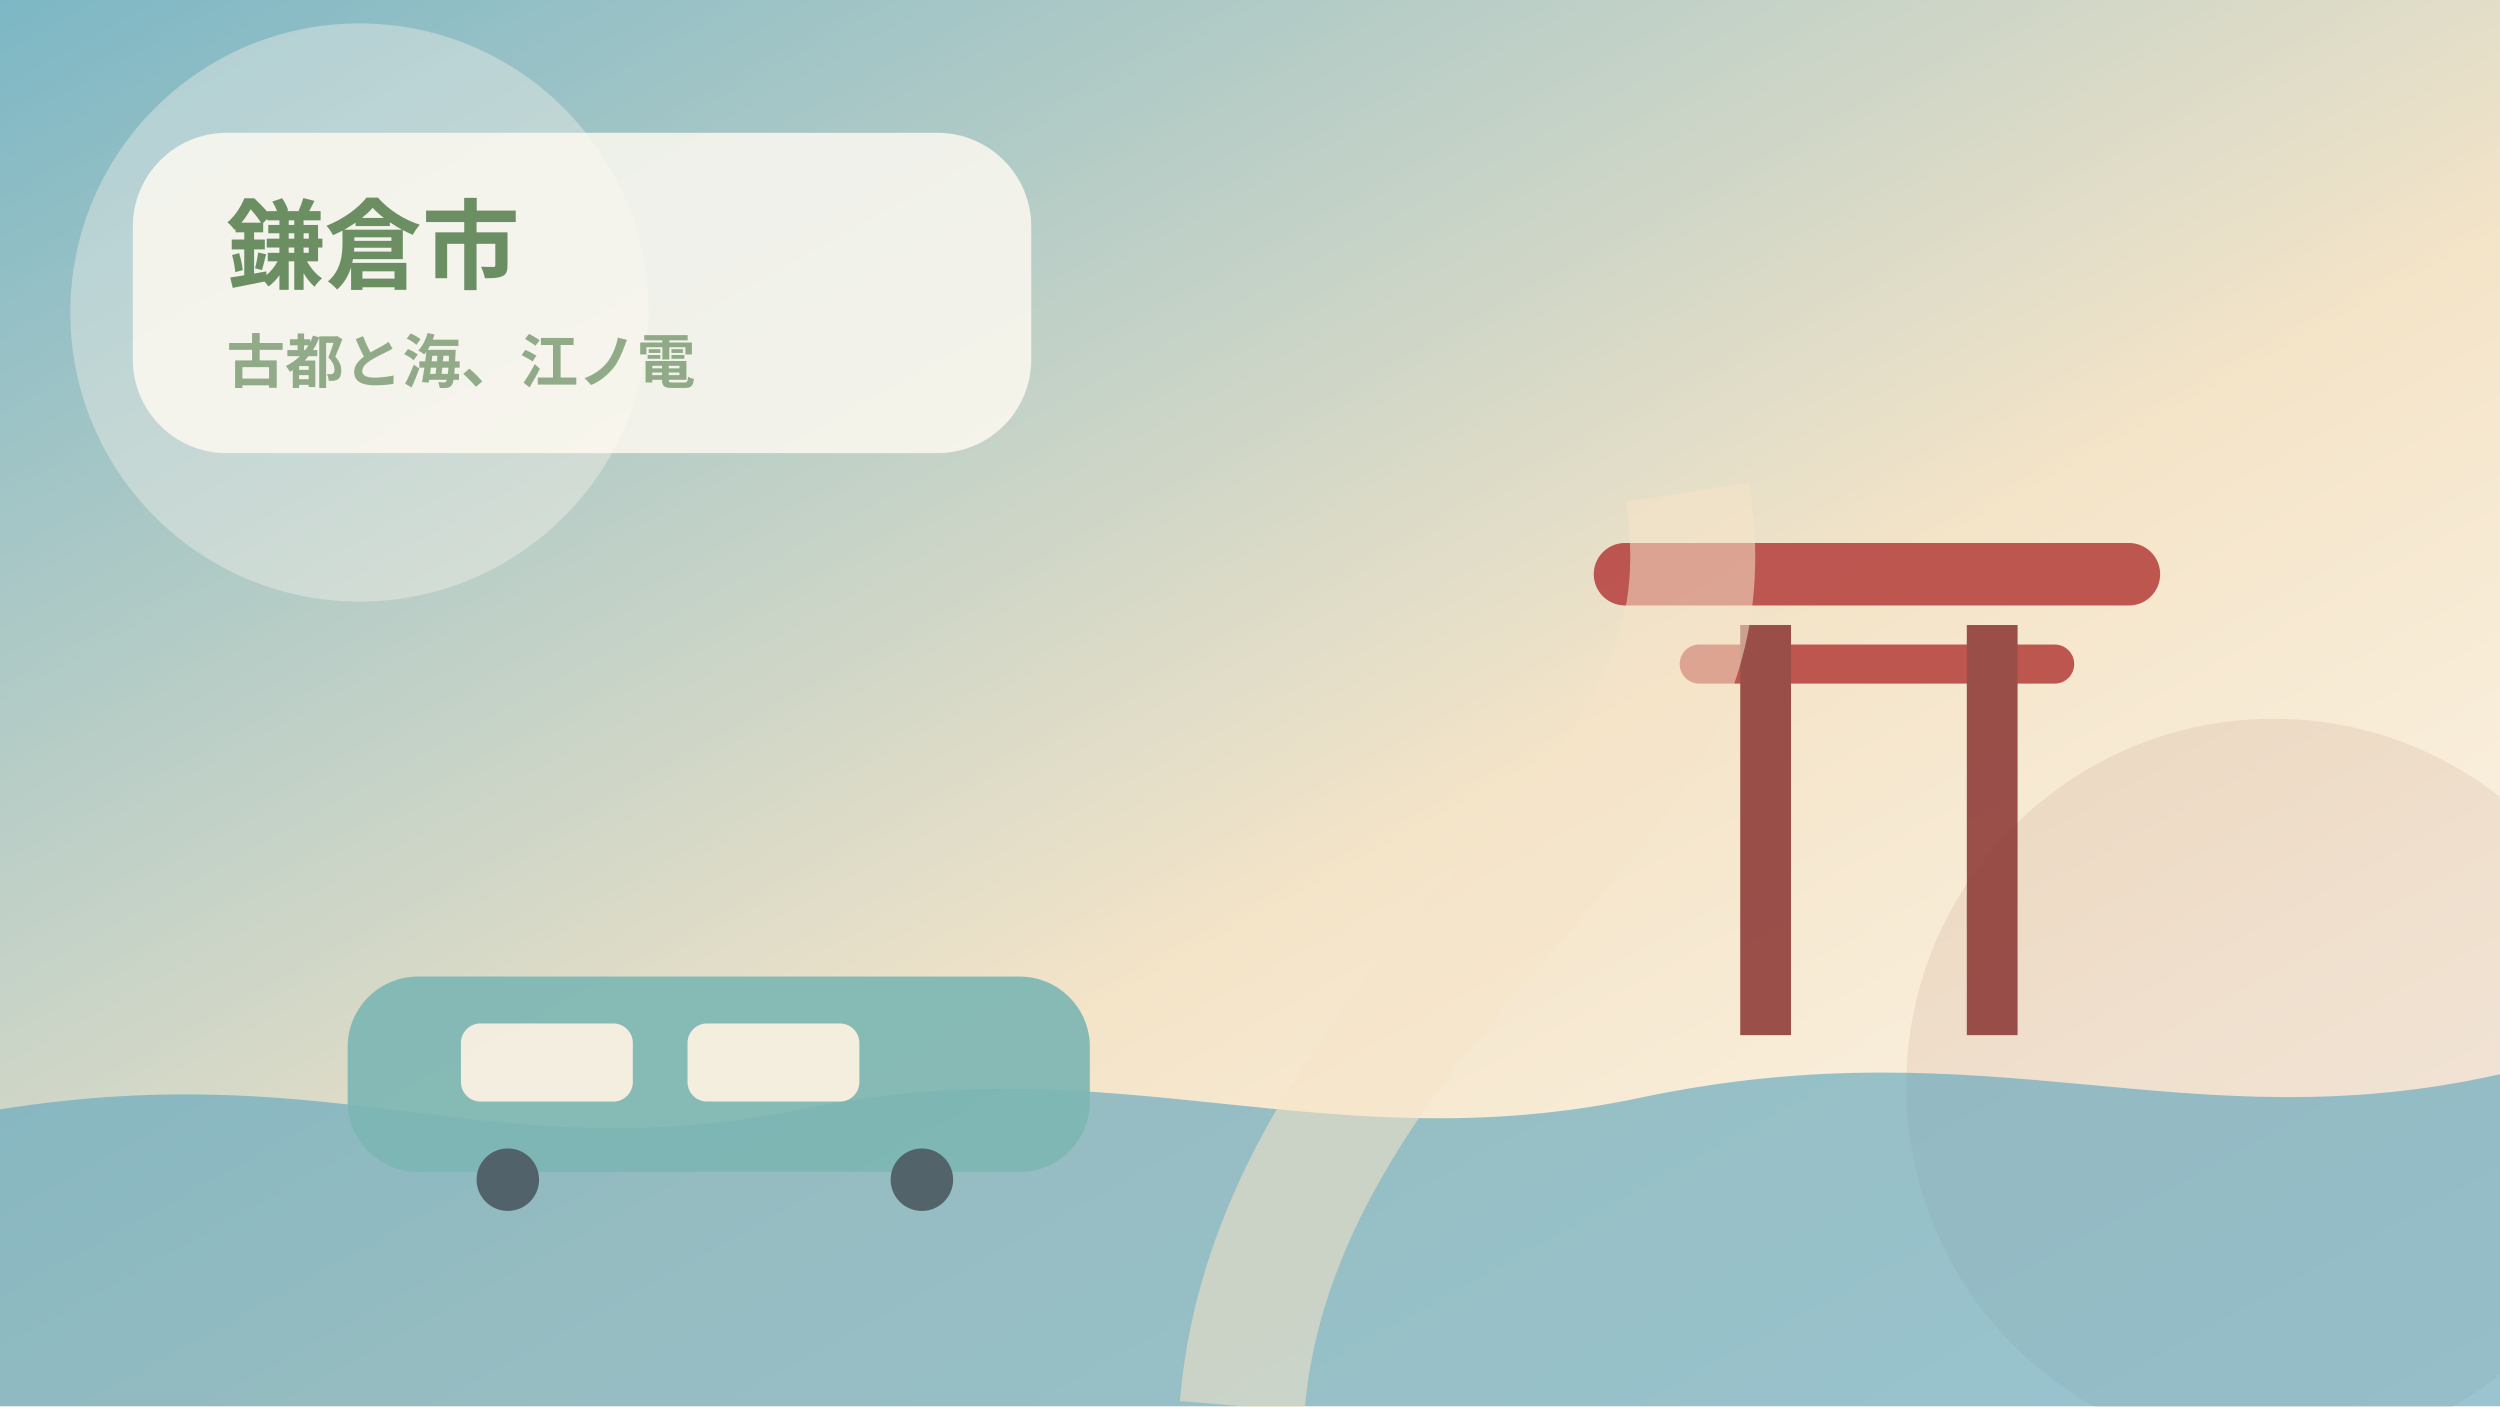
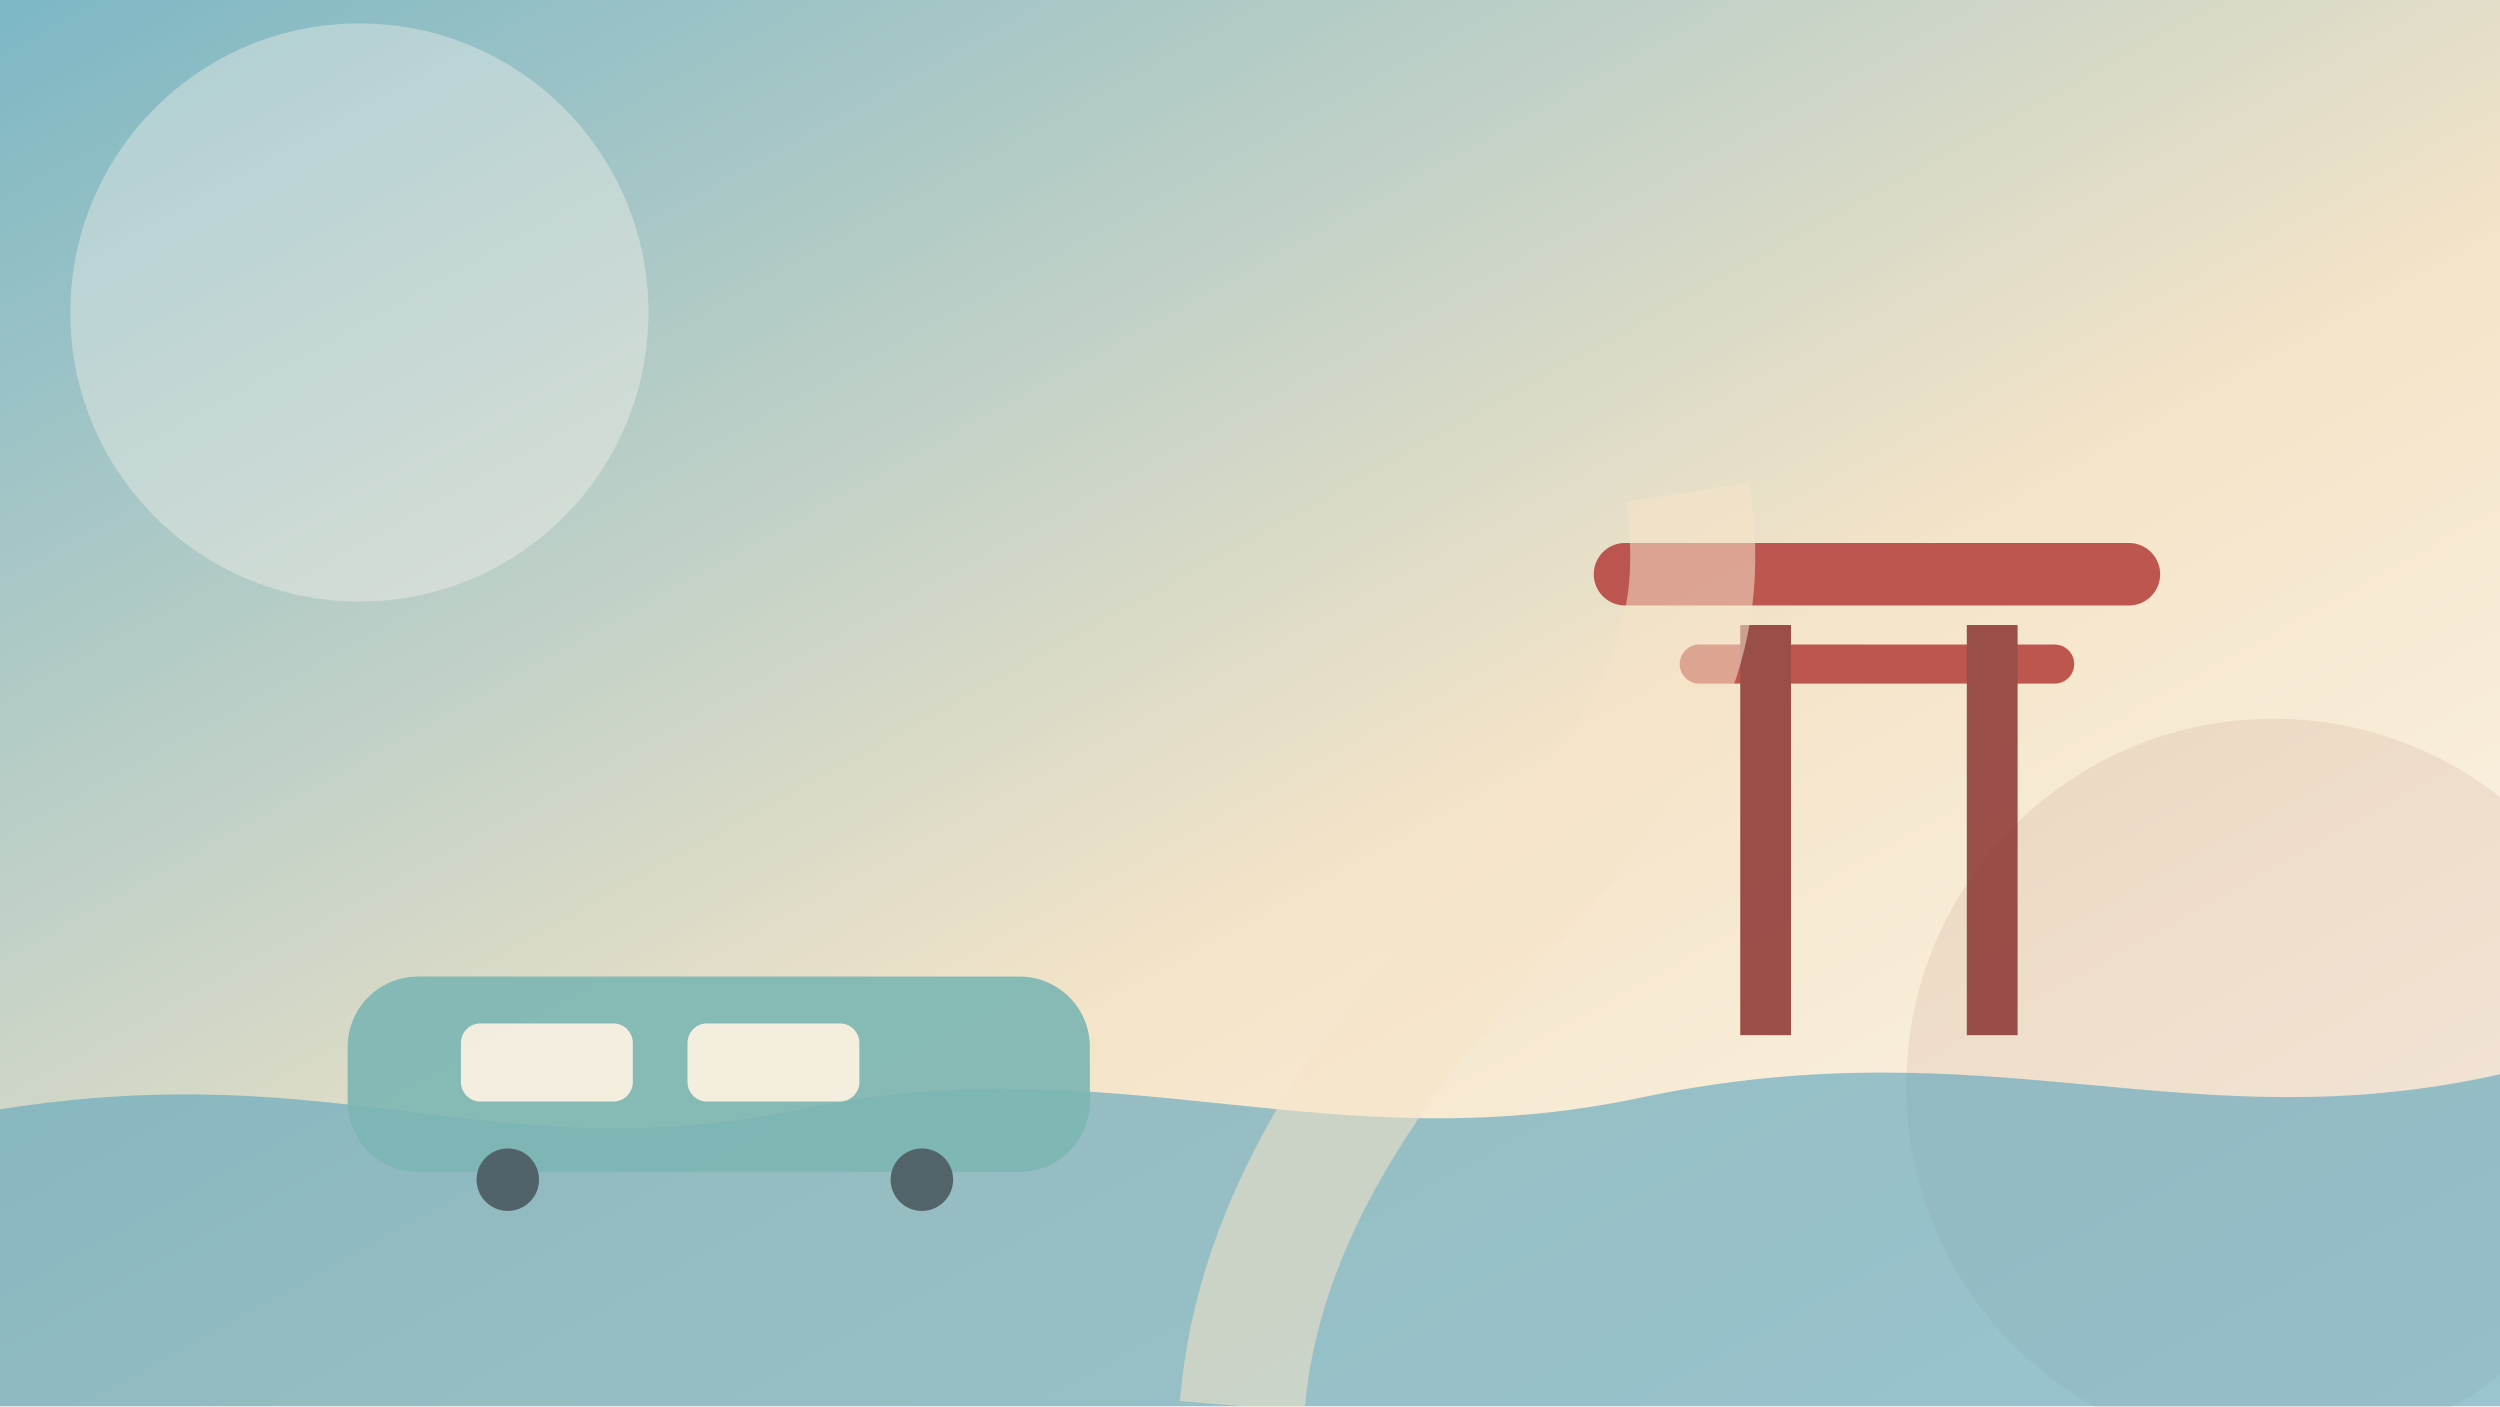
<svg xmlns="http://www.w3.org/2000/svg" viewBox="0 0 640 360" role="img" aria-labelledby="title desc">
  <defs>
    <linearGradient id="sky" x1="0" y1="0" x2="1" y2="1">
      <stop offset="0%" stop-color="#7db7c5" />
      <stop offset="58%" stop-color="#f4e4c8" />
      <stop offset="100%" stop-color="#fffaf1" />
    </linearGradient>
    <style>
      :root { --bg:#7db7c5; --light:#f4e4c8; --accent:#9d594a; --dark:#6b8f63; }
-       text { font-family: "Yu Gothic", "Hiragino Sans", "Noto Sans JP", sans-serif; }
    </style>
  </defs>
  <rect width="640" height="360" rx="0" fill="url(#sky)" />
  <circle cx="92" cy="80" r="74" fill="#fff8ed" opacity=".36" />
  <circle cx="582" cy="278" r="94" fill="#9d594a" opacity=".11" />
  <path d="M0 284 C88 270 126 300 205 284 C285 267 340 298 420 281 C510 262 560 293 640 275 L640 360 L0 360 Z" fill="#5fa6bd" opacity=".64" />
  <g opacity=".9">
    <rect x="89" y="250" width="190" height="50" rx="18" fill="#7bb6b3" />
    <rect x="118" y="262" width="44" height="20" rx="5" fill="#f5efe1" />
    <rect x="176" y="262" width="44" height="20" rx="5" fill="#f5efe1" />
    <circle cx="130" cy="302" r="8" fill="#4b5960" />
    <circle cx="236" cy="302" r="8" fill="#4b5960" />
  </g>
  <g opacity=".88">
    <path d="M416 147 L545 147" stroke="#b7433f" stroke-width="16" stroke-linecap="round" />
    <path d="M435 170 L526 170" stroke="#b7433f" stroke-width="10" stroke-linecap="round" />
    <path d="M452 160 L452 265" stroke="#8e3a36" stroke-width="13" />
    <path d="M510 160 L510 265" stroke="#8e3a36" stroke-width="13" />
  </g>
  <path d="M318 360 C322 312 350 272 388 230 C424 190 438 165 432 126" fill="none" stroke="#f5e3c8" stroke-width="32" opacity=".55" />
-   <rect x="34" y="34" width="230" height="82" rx="24" fill="#fffaf1" opacity=".82" />
-   <text x="58" y="72" font-size="25" font-weight="700" fill="#6b8f63">鎌倉市</text>
-   <text x="58" y="98" font-size="15" font-weight="600" fill="#6b8f63" opacity=".72">古都と海、江ノ電</text>
</svg>
